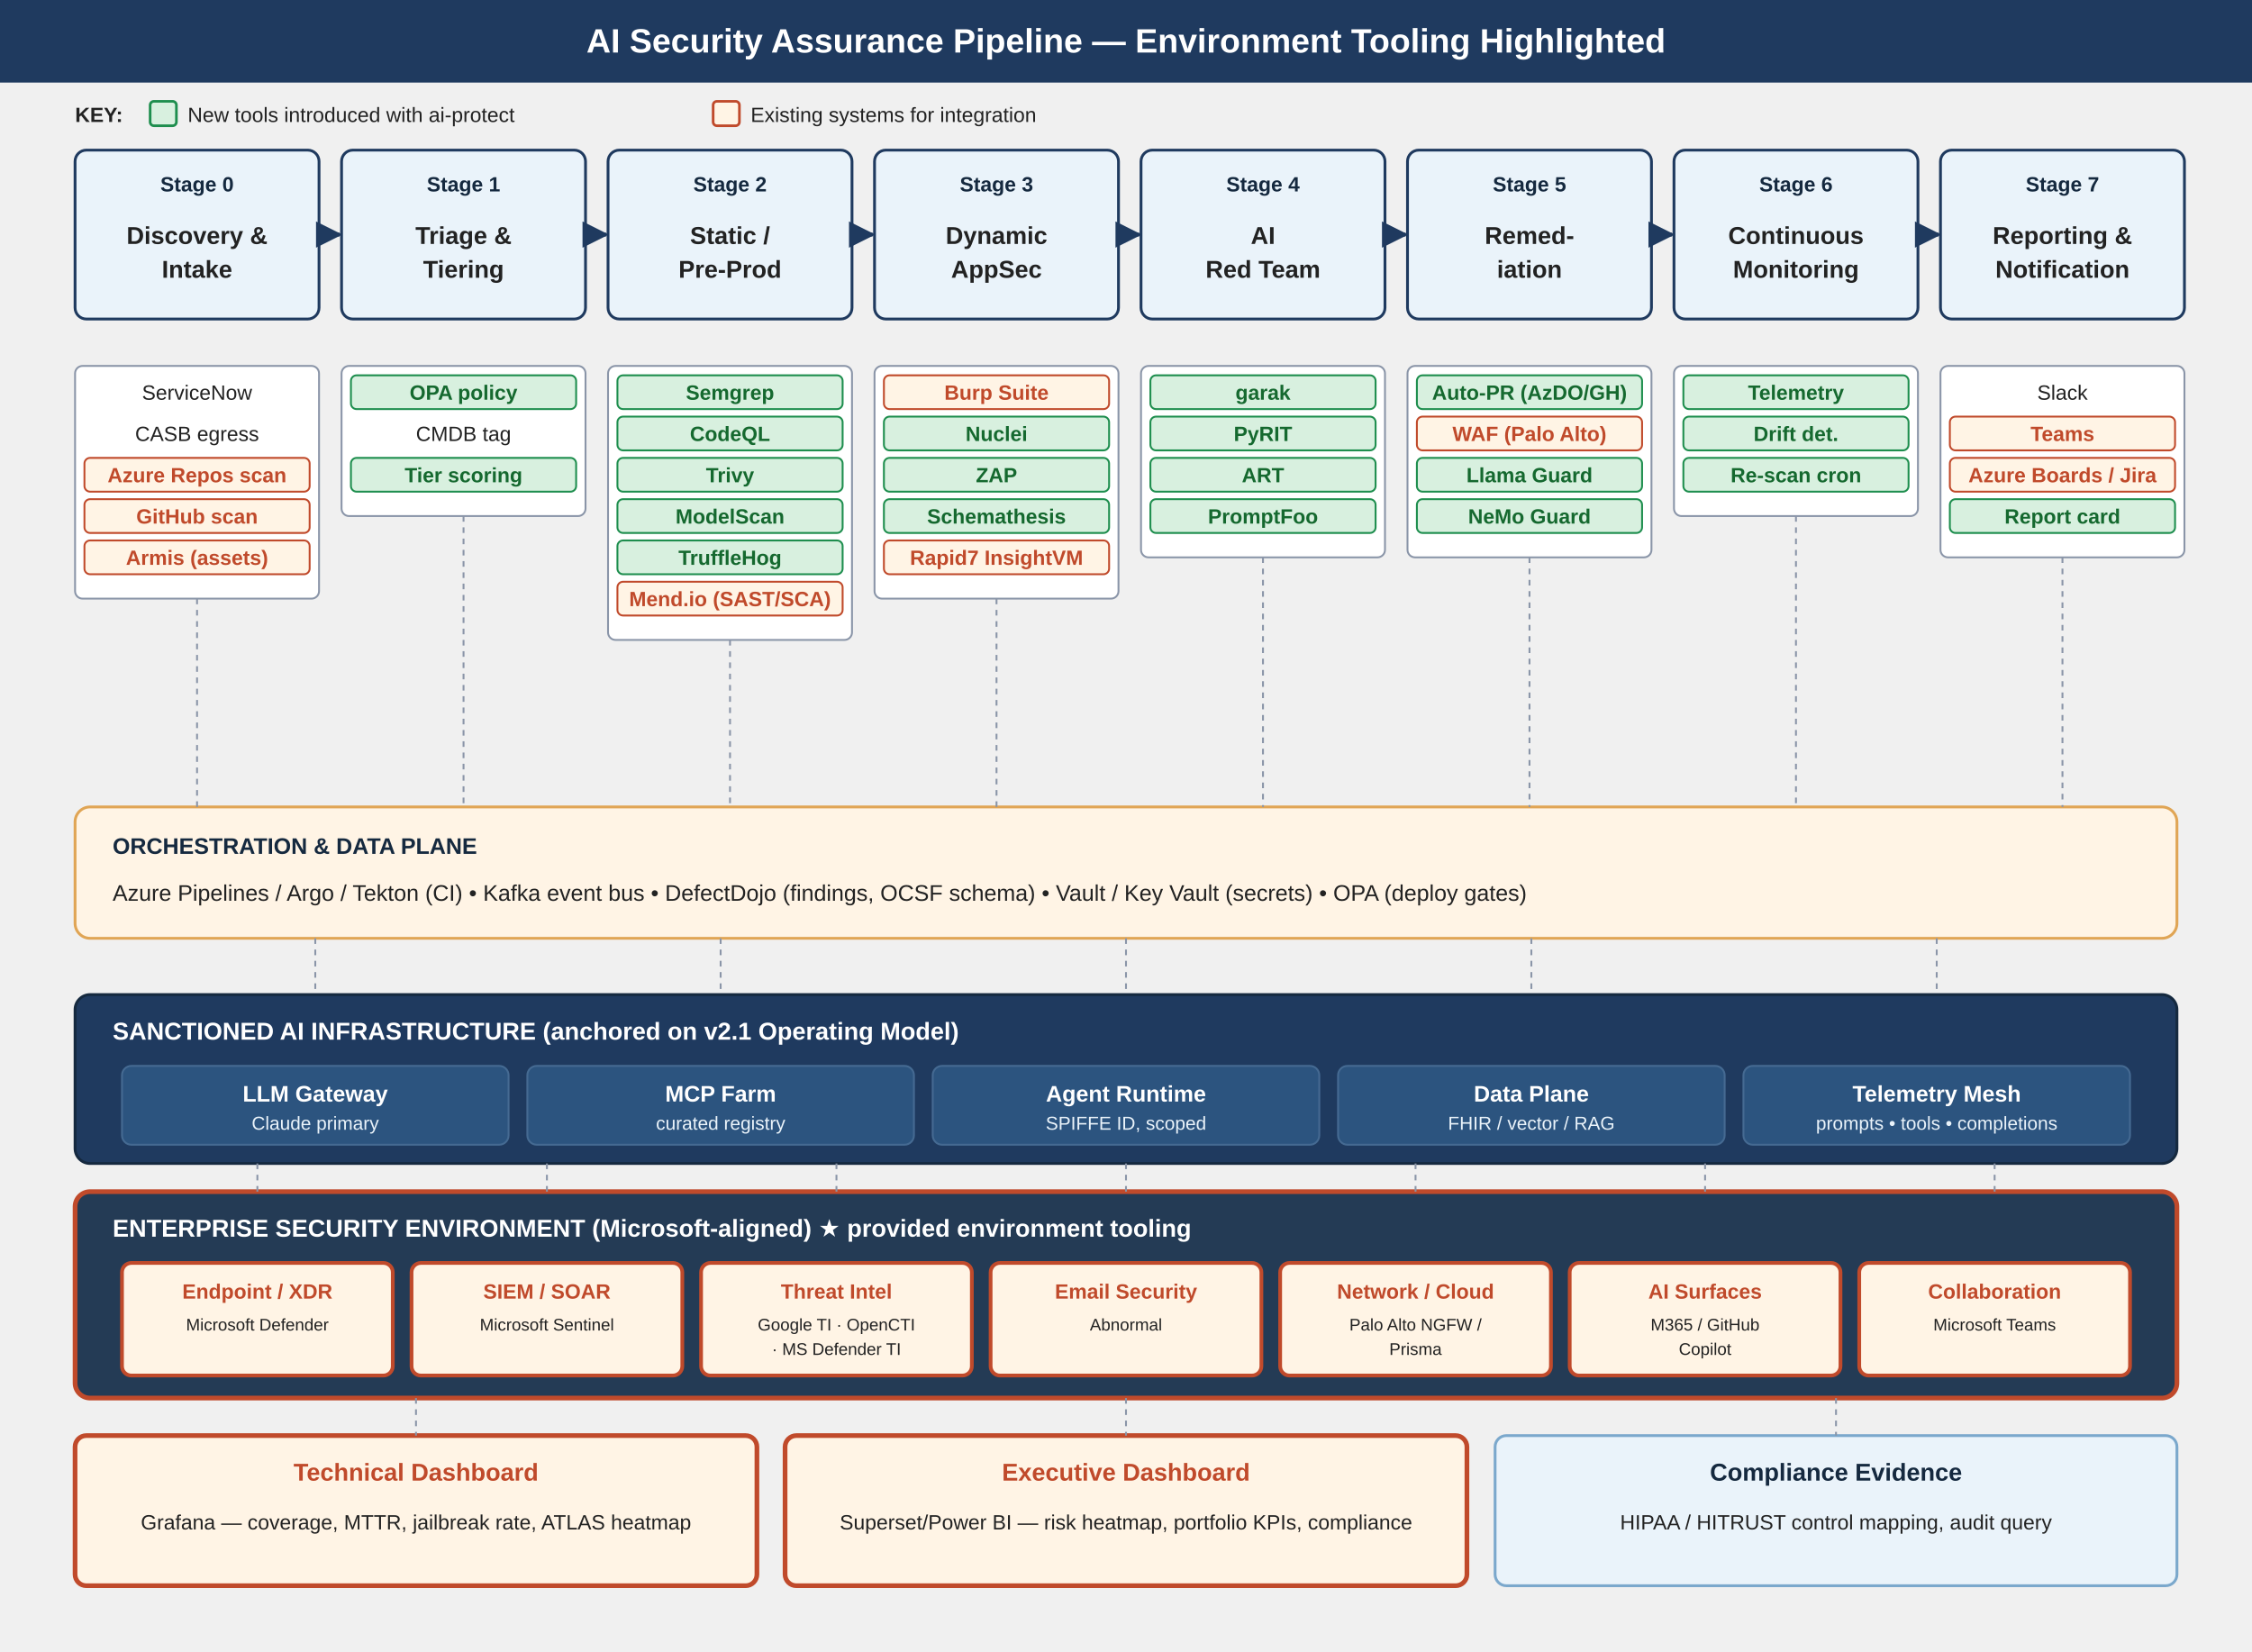
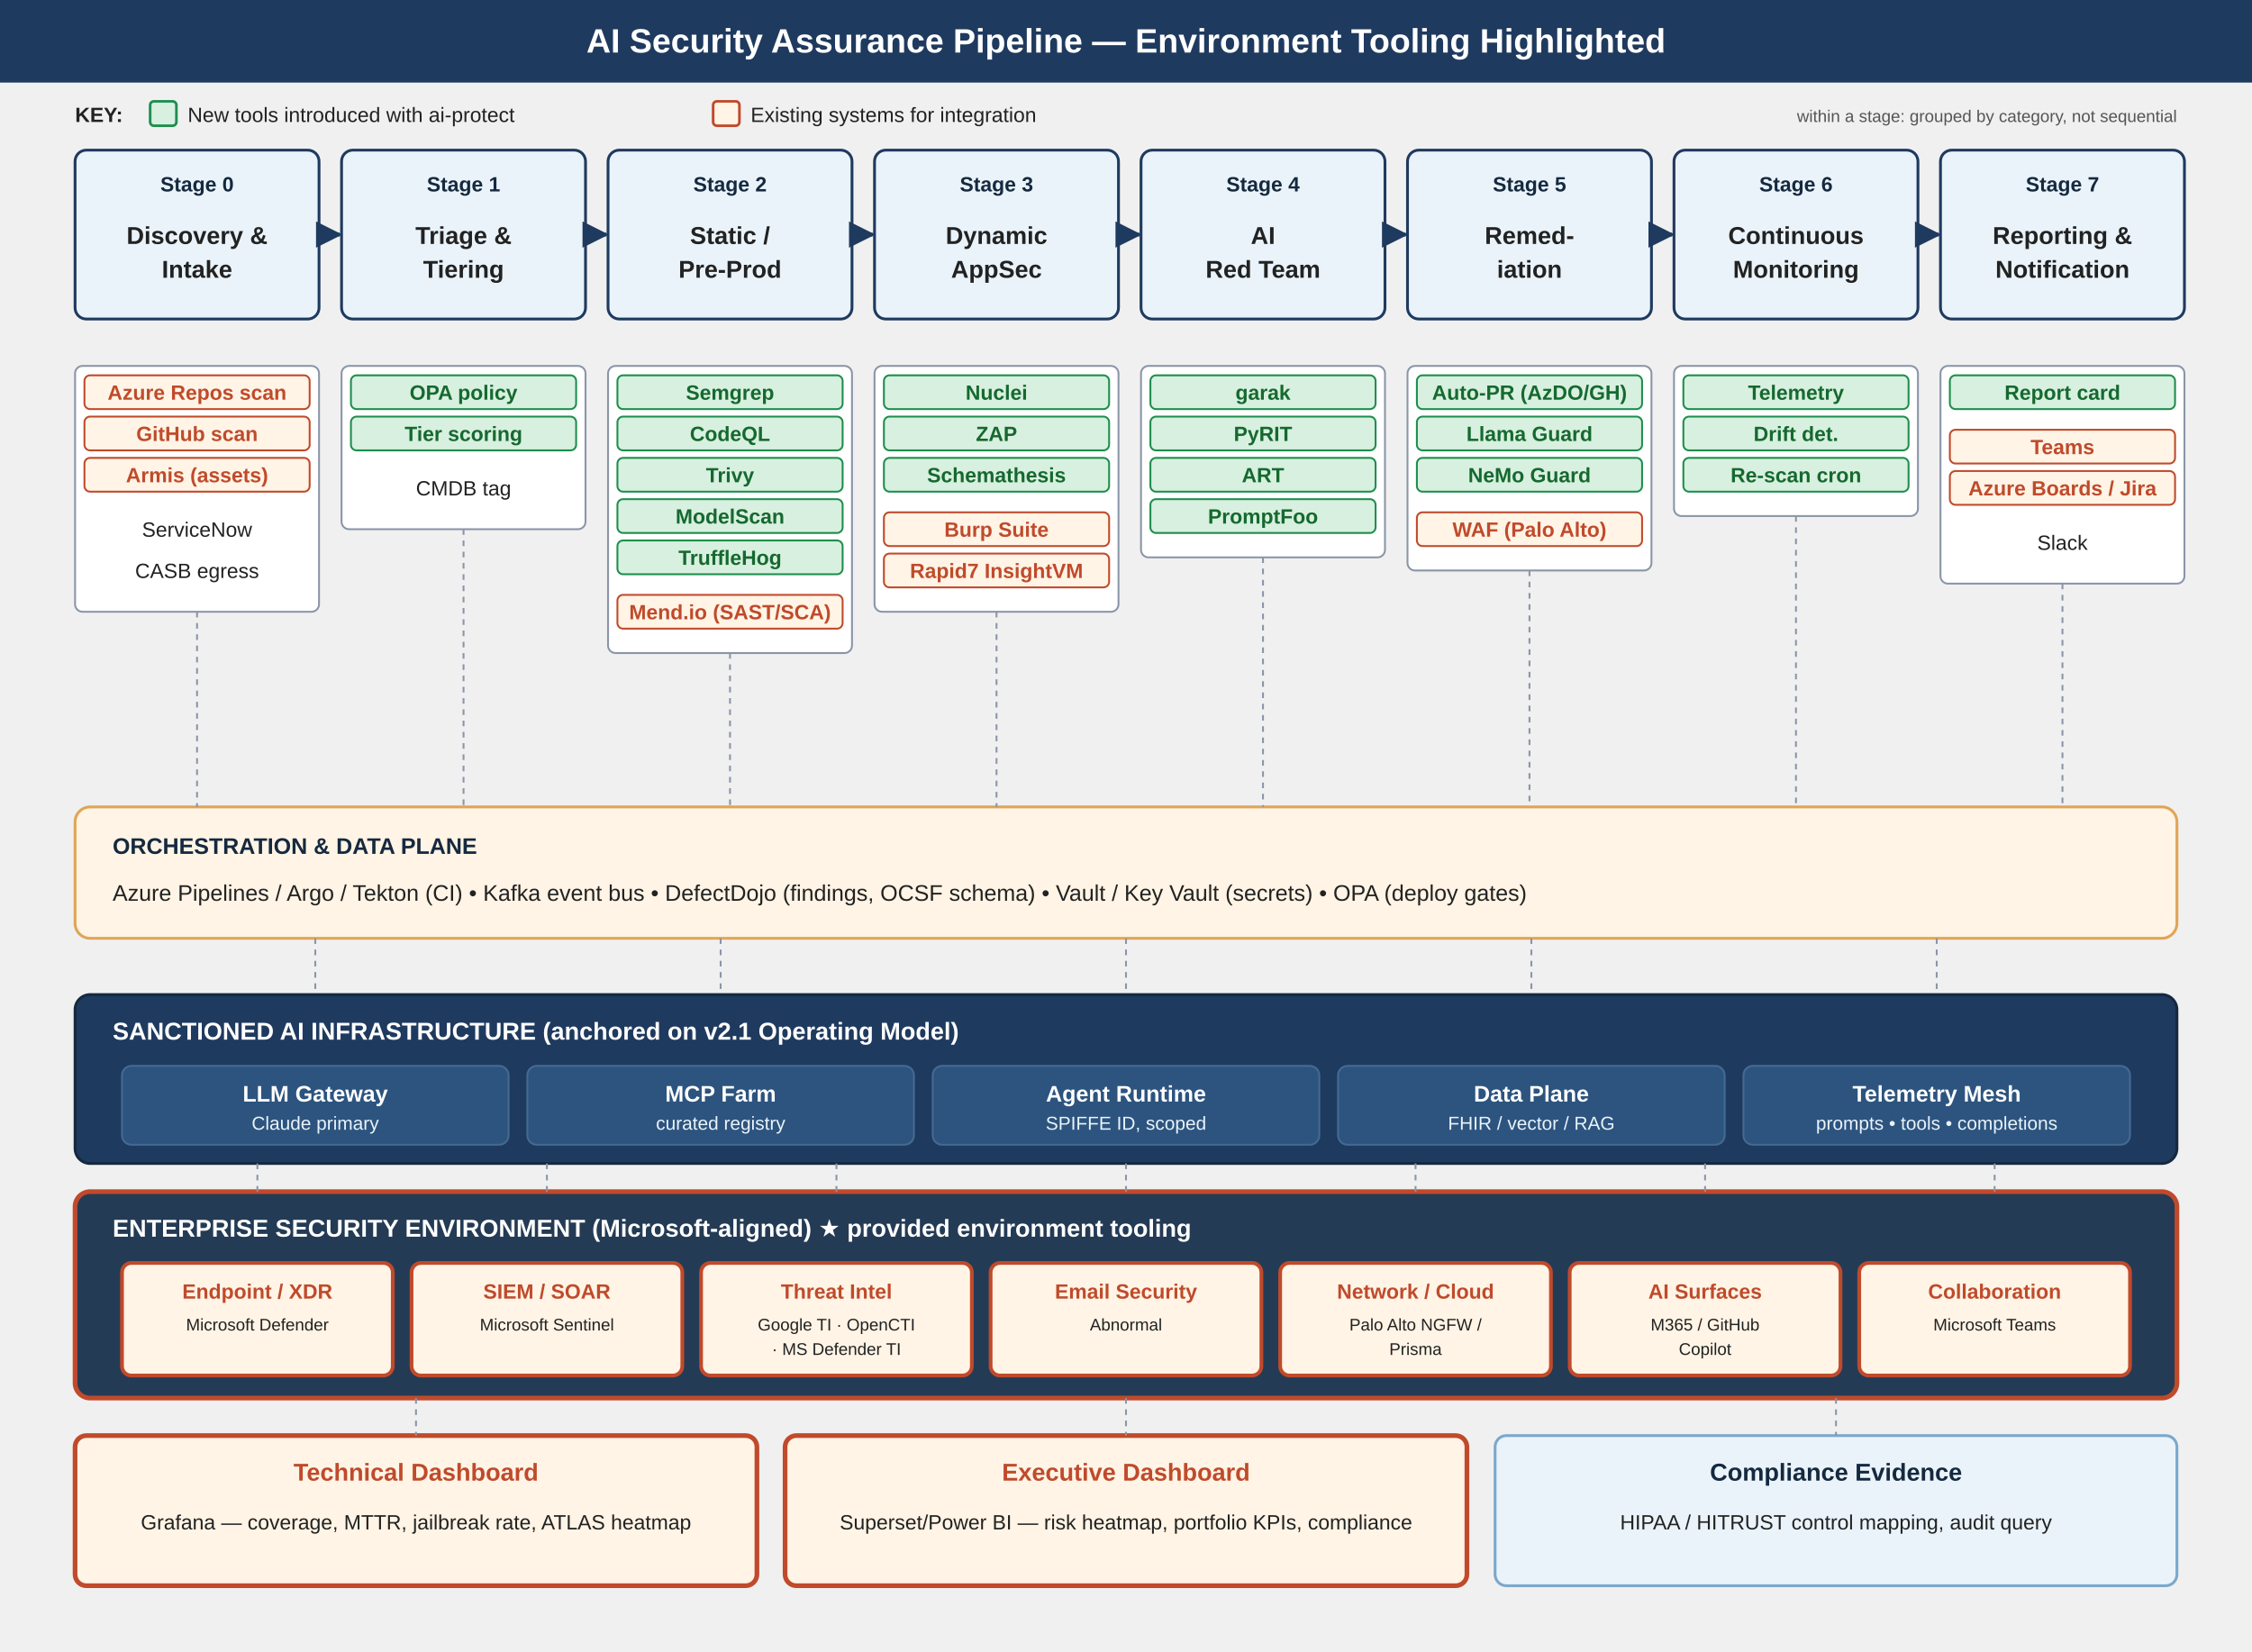
<svg xmlns="http://www.w3.org/2000/svg" width="1200" height="880" viewBox="0 0 1200 880" font-family="Arial, Helvetica, sans-serif">
  <defs>
    <marker id="arr" viewBox="0 0 10 10" refX="9" refY="5" markerWidth="7" markerHeight="7" orient="auto-start-reverse">
      <path d="M 0 0 L 10 5 L 0 10 z" fill="#1F3A5F" />
    </marker>
    <marker id="arrL" viewBox="0 0 10 10" refX="9" refY="5" markerWidth="7" markerHeight="7" orient="auto-start-reverse">
      <path d="M 0 0 L 10 5 L 0 10 z" fill="#8A95A8" />
    </marker>
    <marker id="arrA" viewBox="0 0 10 10" refX="9" refY="5" markerWidth="7" markerHeight="7" orient="auto-start-reverse">
      <path d="M 0 0 L 10 5 L 0 10 z" fill="#C04A2B" />
    </marker>
  </defs>
  <rect x="0" y="0" width="1200" height="44" fill="#1F3A5F" stroke="#1F3A5F" stroke-width="0" rx="0" ry="0" />
  <text x="600.0" y="28" font-size="18" fill="#FFFFFF" text-anchor="middle" font-weight="bold">AI Security Assurance Pipeline — Environment Tooling Highlighted</text>
  <text x="40" y="65" font-size="11" fill="#222222" text-anchor="start" font-weight="bold">KEY:</text>
  <rect x="80" y="54" width="14" height="13" fill="#D8F0DF" stroke="#1E8E4E" stroke-width="1.4" rx="2" ry="2" />
  <text x="100" y="65" font-size="11" fill="#222222" text-anchor="start" font-weight="normal">New tools introduced with ai-protect</text>
  <rect x="380" y="54" width="14" height="13" fill="#FFF4E5" stroke="#C04A2B" stroke-width="1.4" rx="2" ry="2" />
  <text x="400" y="65" font-size="11" fill="#222222" text-anchor="start" font-weight="normal">Existing systems for integration</text>
+   <text x="1160" y="65" font-size="9" fill="#555555" text-anchor="end" font-weight="normal">within a stage: grouped by category, not sequential</text>
  <rect x="40" y="80" width="130" height="90" fill="#EAF3FA" stroke="#1F3A5F" stroke-width="1.5" rx="6" ry="6" />
  <text x="105.0" y="102" font-size="11" fill="#15293F" text-anchor="middle" font-weight="bold">Stage 0</text>
  <text x="105.0" y="130" font-size="13" fill="#222222" text-anchor="middle" font-weight="bold">Discovery &amp;</text>
  <text x="105.0" y="148" font-size="13" fill="#222222" text-anchor="middle" font-weight="bold">Intake</text>
  <line x1="171" y1="125.0" x2="181" y2="125.0" stroke="#1F3A5F" stroke-width="2" marker-end="url(#arr)" />
  <rect x="182" y="80" width="130" height="90" fill="#EAF3FA" stroke="#1F3A5F" stroke-width="1.5" rx="6" ry="6" />
  <text x="247.0" y="102" font-size="11" fill="#15293F" text-anchor="middle" font-weight="bold">Stage 1</text>
  <text x="247.0" y="130" font-size="13" fill="#222222" text-anchor="middle" font-weight="bold">Triage &amp;</text>
  <text x="247.0" y="148" font-size="13" fill="#222222" text-anchor="middle" font-weight="bold">Tiering</text>
  <line x1="313" y1="125.0" x2="323" y2="125.0" stroke="#1F3A5F" stroke-width="2" marker-end="url(#arr)" />
  <rect x="324" y="80" width="130" height="90" fill="#EAF3FA" stroke="#1F3A5F" stroke-width="1.5" rx="6" ry="6" />
  <text x="389.0" y="102" font-size="11" fill="#15293F" text-anchor="middle" font-weight="bold">Stage 2</text>
  <text x="389.0" y="130" font-size="13" fill="#222222" text-anchor="middle" font-weight="bold">Static /</text>
  <text x="389.0" y="148" font-size="13" fill="#222222" text-anchor="middle" font-weight="bold">Pre-Prod</text>
  <line x1="455" y1="125.0" x2="465" y2="125.0" stroke="#1F3A5F" stroke-width="2" marker-end="url(#arr)" />
  <rect x="466" y="80" width="130" height="90" fill="#EAF3FA" stroke="#1F3A5F" stroke-width="1.5" rx="6" ry="6" />
  <text x="531.0" y="102" font-size="11" fill="#15293F" text-anchor="middle" font-weight="bold">Stage 3</text>
  <text x="531.0" y="130" font-size="13" fill="#222222" text-anchor="middle" font-weight="bold">Dynamic</text>
  <text x="531.0" y="148" font-size="13" fill="#222222" text-anchor="middle" font-weight="bold">AppSec</text>
  <line x1="597" y1="125.0" x2="607" y2="125.0" stroke="#1F3A5F" stroke-width="2" marker-end="url(#arr)" />
  <rect x="608" y="80" width="130" height="90" fill="#EAF3FA" stroke="#1F3A5F" stroke-width="1.5" rx="6" ry="6" />
  <text x="673.0" y="102" font-size="11" fill="#15293F" text-anchor="middle" font-weight="bold">Stage 4</text>
  <text x="673.0" y="130" font-size="13" fill="#222222" text-anchor="middle" font-weight="bold">AI</text>
  <text x="673.0" y="148" font-size="13" fill="#222222" text-anchor="middle" font-weight="bold">Red Team</text>
  <line x1="739" y1="125.0" x2="749" y2="125.0" stroke="#1F3A5F" stroke-width="2" marker-end="url(#arr)" />
  <rect x="750" y="80" width="130" height="90" fill="#EAF3FA" stroke="#1F3A5F" stroke-width="1.5" rx="6" ry="6" />
  <text x="815.0" y="102" font-size="11" fill="#15293F" text-anchor="middle" font-weight="bold">Stage 5</text>
  <text x="815.0" y="130" font-size="13" fill="#222222" text-anchor="middle" font-weight="bold">Remed-</text>
  <text x="815.0" y="148" font-size="13" fill="#222222" text-anchor="middle" font-weight="bold">iation</text>
  <line x1="881" y1="125.0" x2="891" y2="125.0" stroke="#1F3A5F" stroke-width="2" marker-end="url(#arr)" />
  <rect x="892" y="80" width="130" height="90" fill="#EAF3FA" stroke="#1F3A5F" stroke-width="1.5" rx="6" ry="6" />
  <text x="957.0" y="102" font-size="11" fill="#15293F" text-anchor="middle" font-weight="bold">Stage 6</text>
  <text x="957.0" y="130" font-size="13" fill="#222222" text-anchor="middle" font-weight="bold">Continuous</text>
  <text x="957.0" y="148" font-size="13" fill="#222222" text-anchor="middle" font-weight="bold">Monitoring</text>
  <line x1="1023" y1="125.0" x2="1033" y2="125.0" stroke="#1F3A5F" stroke-width="2" marker-end="url(#arr)" />
  <rect x="1034" y="80" width="130" height="90" fill="#EAF3FA" stroke="#1F3A5F" stroke-width="1.5" rx="6" ry="6" />
  <text x="1099.0" y="102" font-size="11" fill="#15293F" text-anchor="middle" font-weight="bold">Stage 7</text>
  <text x="1099.0" y="130" font-size="13" fill="#222222" text-anchor="middle" font-weight="bold">Reporting &amp;</text>
  <text x="1099.0" y="148" font-size="13" fill="#222222" text-anchor="middle" font-weight="bold">Notification</text>
-   <rect x="40" y="195" width="130" height="124" fill="#FFFFFF" stroke="#8A95A8" stroke-width="1" rx="4" ry="4" />
-   <text x="105.0" y="213" font-size="11" fill="#222222" text-anchor="middle" font-weight="normal">ServiceNow</text>
-   <text x="105.0" y="235" font-size="11" fill="#222222" text-anchor="middle" font-weight="normal">CASB egress</text>
+   <rect x="40" y="195" width="130" height="131" fill="#FFFFFF" stroke="#8A95A8" stroke-width="1" rx="4" ry="4" />
+   <rect x="45" y="200" width="120" height="18" fill="#FFF4E5" stroke="#C04A2B" stroke-width="1" rx="3" ry="3" />
+   <text x="105.0" y="213" font-size="11" fill="#C04A2B" text-anchor="middle" font-weight="bold">Azure Repos scan</text>
+   <rect x="45" y="222" width="120" height="18" fill="#FFF4E5" stroke="#C04A2B" stroke-width="1" rx="3" ry="3" />
+   <text x="105.0" y="235" font-size="11" fill="#C04A2B" text-anchor="middle" font-weight="bold">GitHub scan</text>
  <rect x="45" y="244" width="120" height="18" fill="#FFF4E5" stroke="#C04A2B" stroke-width="1" rx="3" ry="3" />
-   <text x="105.0" y="257" font-size="11" fill="#C04A2B" text-anchor="middle" font-weight="bold">Azure Repos scan</text>
-   <rect x="45" y="266" width="120" height="18" fill="#FFF4E5" stroke="#C04A2B" stroke-width="1" rx="3" ry="3" />
-   <text x="105.0" y="279" font-size="11" fill="#C04A2B" text-anchor="middle" font-weight="bold">GitHub scan</text>
-   <rect x="45" y="288" width="120" height="18" fill="#FFF4E5" stroke="#C04A2B" stroke-width="1" rx="3" ry="3" />
-   <text x="105.0" y="301" font-size="11" fill="#C04A2B" text-anchor="middle" font-weight="bold">Armis (assets)</text>
-   <rect x="182" y="195" width="130" height="80" fill="#FFFFFF" stroke="#8A95A8" stroke-width="1" rx="4" ry="4" />
+   <text x="105.0" y="257" font-size="11" fill="#C04A2B" text-anchor="middle" font-weight="bold">Armis (assets)</text>
+   <text x="105.0" y="286" font-size="11" fill="#222222" text-anchor="middle" font-weight="normal">ServiceNow</text>
+   <text x="105.0" y="308" font-size="11" fill="#222222" text-anchor="middle" font-weight="normal">CASB egress</text>
+   <rect x="182" y="195" width="130" height="87" fill="#FFFFFF" stroke="#8A95A8" stroke-width="1" rx="4" ry="4" />
  <rect x="187" y="200" width="120" height="18" fill="#D8F0DF" stroke="#1E8E4E" stroke-width="1" rx="3" ry="3" />
  <text x="247.0" y="213" font-size="11" fill="#15692F" text-anchor="middle" font-weight="bold">OPA policy</text>
-   <text x="247.0" y="235" font-size="11" fill="#222222" text-anchor="middle" font-weight="normal">CMDB tag</text>
-   <rect x="187" y="244" width="120" height="18" fill="#D8F0DF" stroke="#1E8E4E" stroke-width="1" rx="3" ry="3" />
-   <text x="247.0" y="257" font-size="11" fill="#15692F" text-anchor="middle" font-weight="bold">Tier scoring</text>
-   <rect x="324" y="195" width="130" height="146" fill="#FFFFFF" stroke="#8A95A8" stroke-width="1" rx="4" ry="4" />
+   <rect x="187" y="222" width="120" height="18" fill="#D8F0DF" stroke="#1E8E4E" stroke-width="1" rx="3" ry="3" />
+   <text x="247.0" y="235" font-size="11" fill="#15692F" text-anchor="middle" font-weight="bold">Tier scoring</text>
+   <text x="247.0" y="264" font-size="11" fill="#222222" text-anchor="middle" font-weight="normal">CMDB tag</text>
+   <rect x="324" y="195" width="130" height="153" fill="#FFFFFF" stroke="#8A95A8" stroke-width="1" rx="4" ry="4" />
  <rect x="329" y="200" width="120" height="18" fill="#D8F0DF" stroke="#1E8E4E" stroke-width="1" rx="3" ry="3" />
  <text x="389.0" y="213" font-size="11" fill="#15692F" text-anchor="middle" font-weight="bold">Semgrep</text>
  <rect x="329" y="222" width="120" height="18" fill="#D8F0DF" stroke="#1E8E4E" stroke-width="1" rx="3" ry="3" />
  <text x="389.0" y="235" font-size="11" fill="#15692F" text-anchor="middle" font-weight="bold">CodeQL</text>
  <rect x="329" y="244" width="120" height="18" fill="#D8F0DF" stroke="#1E8E4E" stroke-width="1" rx="3" ry="3" />
  <text x="389.0" y="257" font-size="11" fill="#15692F" text-anchor="middle" font-weight="bold">Trivy</text>
  <rect x="329" y="266" width="120" height="18" fill="#D8F0DF" stroke="#1E8E4E" stroke-width="1" rx="3" ry="3" />
  <text x="389.0" y="279" font-size="11" fill="#15692F" text-anchor="middle" font-weight="bold">ModelScan</text>
  <rect x="329" y="288" width="120" height="18" fill="#D8F0DF" stroke="#1E8E4E" stroke-width="1" rx="3" ry="3" />
  <text x="389.0" y="301" font-size="11" fill="#15692F" text-anchor="middle" font-weight="bold">TruffleHog</text>
-   <rect x="329" y="310" width="120" height="18" fill="#FFF4E5" stroke="#C04A2B" stroke-width="1" rx="3" ry="3" />
-   <text x="389.0" y="323" font-size="11" fill="#C04A2B" text-anchor="middle" font-weight="bold">Mend.io (SAST/SCA)</text>
-   <rect x="466" y="195" width="130" height="124" fill="#FFFFFF" stroke="#8A95A8" stroke-width="1" rx="4" ry="4" />
-   <rect x="471" y="200" width="120" height="18" fill="#FFF4E5" stroke="#C04A2B" stroke-width="1" rx="3" ry="3" />
-   <text x="531.0" y="213" font-size="11" fill="#C04A2B" text-anchor="middle" font-weight="bold">Burp Suite</text>
+   <rect x="329" y="317" width="120" height="18" fill="#FFF4E5" stroke="#C04A2B" stroke-width="1" rx="3" ry="3" />
+   <text x="389.0" y="330" font-size="11" fill="#C04A2B" text-anchor="middle" font-weight="bold">Mend.io (SAST/SCA)</text>
+   <rect x="466" y="195" width="130" height="131" fill="#FFFFFF" stroke="#8A95A8" stroke-width="1" rx="4" ry="4" />
+   <rect x="471" y="200" width="120" height="18" fill="#D8F0DF" stroke="#1E8E4E" stroke-width="1" rx="3" ry="3" />
+   <text x="531.0" y="213" font-size="11" fill="#15692F" text-anchor="middle" font-weight="bold">Nuclei</text>
  <rect x="471" y="222" width="120" height="18" fill="#D8F0DF" stroke="#1E8E4E" stroke-width="1" rx="3" ry="3" />
-   <text x="531.0" y="235" font-size="11" fill="#15692F" text-anchor="middle" font-weight="bold">Nuclei</text>
+   <text x="531.0" y="235" font-size="11" fill="#15692F" text-anchor="middle" font-weight="bold">ZAP</text>
  <rect x="471" y="244" width="120" height="18" fill="#D8F0DF" stroke="#1E8E4E" stroke-width="1" rx="3" ry="3" />
-   <text x="531.0" y="257" font-size="11" fill="#15692F" text-anchor="middle" font-weight="bold">ZAP</text>
-   <rect x="471" y="266" width="120" height="18" fill="#D8F0DF" stroke="#1E8E4E" stroke-width="1" rx="3" ry="3" />
-   <text x="531.0" y="279" font-size="11" fill="#15692F" text-anchor="middle" font-weight="bold">Schemathesis</text>
-   <rect x="471" y="288" width="120" height="18" fill="#FFF4E5" stroke="#C04A2B" stroke-width="1" rx="3" ry="3" />
-   <text x="531.0" y="301" font-size="11" fill="#C04A2B" text-anchor="middle" font-weight="bold">Rapid7 InsightVM</text>
+   <text x="531.0" y="257" font-size="11" fill="#15692F" text-anchor="middle" font-weight="bold">Schemathesis</text>
+   <rect x="471" y="273" width="120" height="18" fill="#FFF4E5" stroke="#C04A2B" stroke-width="1" rx="3" ry="3" />
+   <text x="531.0" y="286" font-size="11" fill="#C04A2B" text-anchor="middle" font-weight="bold">Burp Suite</text>
+   <rect x="471" y="295" width="120" height="18" fill="#FFF4E5" stroke="#C04A2B" stroke-width="1" rx="3" ry="3" />
+   <text x="531.0" y="308" font-size="11" fill="#C04A2B" text-anchor="middle" font-weight="bold">Rapid7 InsightVM</text>
  <rect x="608" y="195" width="130" height="102" fill="#FFFFFF" stroke="#8A95A8" stroke-width="1" rx="4" ry="4" />
  <rect x="613" y="200" width="120" height="18" fill="#D8F0DF" stroke="#1E8E4E" stroke-width="1" rx="3" ry="3" />
  <text x="673.0" y="213" font-size="11" fill="#15692F" text-anchor="middle" font-weight="bold">garak</text>
  <rect x="613" y="222" width="120" height="18" fill="#D8F0DF" stroke="#1E8E4E" stroke-width="1" rx="3" ry="3" />
  <text x="673.0" y="235" font-size="11" fill="#15692F" text-anchor="middle" font-weight="bold">PyRIT</text>
  <rect x="613" y="244" width="120" height="18" fill="#D8F0DF" stroke="#1E8E4E" stroke-width="1" rx="3" ry="3" />
  <text x="673.0" y="257" font-size="11" fill="#15692F" text-anchor="middle" font-weight="bold">ART</text>
  <rect x="613" y="266" width="120" height="18" fill="#D8F0DF" stroke="#1E8E4E" stroke-width="1" rx="3" ry="3" />
  <text x="673.0" y="279" font-size="11" fill="#15692F" text-anchor="middle" font-weight="bold">PromptFoo</text>
-   <rect x="750" y="195" width="130" height="102" fill="#FFFFFF" stroke="#8A95A8" stroke-width="1" rx="4" ry="4" />
+   <rect x="750" y="195" width="130" height="109" fill="#FFFFFF" stroke="#8A95A8" stroke-width="1" rx="4" ry="4" />
  <rect x="755" y="200" width="120" height="18" fill="#D8F0DF" stroke="#1E8E4E" stroke-width="1" rx="3" ry="3" />
  <text x="815.0" y="213" font-size="11" fill="#15692F" text-anchor="middle" font-weight="bold">Auto-PR (AzDO/GH)</text>
-   <rect x="755" y="222" width="120" height="18" fill="#FFF4E5" stroke="#C04A2B" stroke-width="1" rx="3" ry="3" />
-   <text x="815.0" y="235" font-size="11" fill="#C04A2B" text-anchor="middle" font-weight="bold">WAF (Palo Alto)</text>
+   <rect x="755" y="222" width="120" height="18" fill="#D8F0DF" stroke="#1E8E4E" stroke-width="1" rx="3" ry="3" />
+   <text x="815.0" y="235" font-size="11" fill="#15692F" text-anchor="middle" font-weight="bold">Llama Guard</text>
  <rect x="755" y="244" width="120" height="18" fill="#D8F0DF" stroke="#1E8E4E" stroke-width="1" rx="3" ry="3" />
-   <text x="815.0" y="257" font-size="11" fill="#15692F" text-anchor="middle" font-weight="bold">Llama Guard</text>
-   <rect x="755" y="266" width="120" height="18" fill="#D8F0DF" stroke="#1E8E4E" stroke-width="1" rx="3" ry="3" />
-   <text x="815.0" y="279" font-size="11" fill="#15692F" text-anchor="middle" font-weight="bold">NeMo Guard</text>
+   <text x="815.0" y="257" font-size="11" fill="#15692F" text-anchor="middle" font-weight="bold">NeMo Guard</text>
+   <rect x="755" y="273" width="120" height="18" fill="#FFF4E5" stroke="#C04A2B" stroke-width="1" rx="3" ry="3" />
+   <text x="815.0" y="286" font-size="11" fill="#C04A2B" text-anchor="middle" font-weight="bold">WAF (Palo Alto)</text>
  <rect x="892" y="195" width="130" height="80" fill="#FFFFFF" stroke="#8A95A8" stroke-width="1" rx="4" ry="4" />
  <rect x="897" y="200" width="120" height="18" fill="#D8F0DF" stroke="#1E8E4E" stroke-width="1" rx="3" ry="3" />
  <text x="957.0" y="213" font-size="11" fill="#15692F" text-anchor="middle" font-weight="bold">Telemetry</text>
  <rect x="897" y="222" width="120" height="18" fill="#D8F0DF" stroke="#1E8E4E" stroke-width="1" rx="3" ry="3" />
  <text x="957.0" y="235" font-size="11" fill="#15692F" text-anchor="middle" font-weight="bold">Drift det.</text>
  <rect x="897" y="244" width="120" height="18" fill="#D8F0DF" stroke="#1E8E4E" stroke-width="1" rx="3" ry="3" />
  <text x="957.0" y="257" font-size="11" fill="#15692F" text-anchor="middle" font-weight="bold">Re-scan cron</text>
-   <rect x="1034" y="195" width="130" height="102" fill="#FFFFFF" stroke="#8A95A8" stroke-width="1" rx="4" ry="4" />
-   <text x="1099.0" y="213" font-size="11" fill="#222222" text-anchor="middle" font-weight="normal">Slack</text>
-   <rect x="1039" y="222" width="120" height="18" fill="#FFF4E5" stroke="#C04A2B" stroke-width="1" rx="3" ry="3" />
-   <text x="1099.0" y="235" font-size="11" fill="#C04A2B" text-anchor="middle" font-weight="bold">Teams</text>
-   <rect x="1039" y="244" width="120" height="18" fill="#FFF4E5" stroke="#C04A2B" stroke-width="1" rx="3" ry="3" />
-   <text x="1099.0" y="257" font-size="11" fill="#C04A2B" text-anchor="middle" font-weight="bold">Azure Boards / Jira</text>
-   <rect x="1039" y="266" width="120" height="18" fill="#D8F0DF" stroke="#1E8E4E" stroke-width="1" rx="3" ry="3" />
-   <text x="1099.0" y="279" font-size="11" fill="#15692F" text-anchor="middle" font-weight="bold">Report card</text>
+   <rect x="1034" y="195" width="130" height="116" fill="#FFFFFF" stroke="#8A95A8" stroke-width="1" rx="4" ry="4" />
+   <rect x="1039" y="200" width="120" height="18" fill="#D8F0DF" stroke="#1E8E4E" stroke-width="1" rx="3" ry="3" />
+   <text x="1099.0" y="213" font-size="11" fill="#15692F" text-anchor="middle" font-weight="bold">Report card</text>
+   <rect x="1039" y="229" width="120" height="18" fill="#FFF4E5" stroke="#C04A2B" stroke-width="1" rx="3" ry="3" />
+   <text x="1099.0" y="242" font-size="11" fill="#C04A2B" text-anchor="middle" font-weight="bold">Teams</text>
+   <rect x="1039" y="251" width="120" height="18" fill="#FFF4E5" stroke="#C04A2B" stroke-width="1" rx="3" ry="3" />
+   <text x="1099.0" y="264" font-size="11" fill="#C04A2B" text-anchor="middle" font-weight="bold">Azure Boards / Jira</text>
+   <text x="1099.0" y="293" font-size="11" fill="#222222" text-anchor="middle" font-weight="normal">Slack</text>
  <rect x="40" y="430" width="1120" height="70" fill="#FFF4E5" stroke="#E0A555" stroke-width="1.5" rx="8" ry="8" />
  <text x="60" y="455" font-size="12" fill="#15293F" text-anchor="start" font-weight="bold">ORCHESTRATION &amp; DATA PLANE</text>
  <text x="60" y="480" font-size="12" fill="#222222" text-anchor="start" font-weight="normal">Azure Pipelines / Argo / Tekton (CI)  •  Kafka event bus  •  DefectDojo (findings, OCSF schema)  •  Vault / Key Vault (secrets)  •  OPA (deploy gates)</text>
  <rect x="40" y="530" width="1120" height="90" fill="#1F3A5F" stroke="#15293F" stroke-width="1.5" rx="8" ry="8" />
  <text x="60" y="554" font-size="13" fill="#FFFFFF" text-anchor="start" font-weight="bold">SANCTIONED AI INFRASTRUCTURE  (anchored on v2.1 Operating Model)</text>
  <rect x="65.0" y="568" width="206.0" height="42" fill="#2C547F" stroke="#456A92" stroke-width="1" rx="5" ry="5" />
  <text x="168.0" y="587" font-size="12" fill="#FFFFFF" text-anchor="middle" font-weight="bold">LLM Gateway</text>
  <text x="168.0" y="602" font-size="10" fill="#EAF3FA" text-anchor="middle" font-weight="normal">Claude primary</text>
  <rect x="281.0" y="568" width="206.0" height="42" fill="#2C547F" stroke="#456A92" stroke-width="1" rx="5" ry="5" />
  <text x="384.0" y="587" font-size="12" fill="#FFFFFF" text-anchor="middle" font-weight="bold">MCP Farm</text>
  <text x="384.0" y="602" font-size="10" fill="#EAF3FA" text-anchor="middle" font-weight="normal">curated registry</text>
  <rect x="497.0" y="568" width="206.0" height="42" fill="#2C547F" stroke="#456A92" stroke-width="1" rx="5" ry="5" />
  <text x="600.0" y="587" font-size="12" fill="#FFFFFF" text-anchor="middle" font-weight="bold">Agent Runtime</text>
  <text x="600.0" y="602" font-size="10" fill="#EAF3FA" text-anchor="middle" font-weight="normal">SPIFFE ID, scoped</text>
  <rect x="713.0" y="568" width="206.0" height="42" fill="#2C547F" stroke="#456A92" stroke-width="1" rx="5" ry="5" />
  <text x="816.0" y="587" font-size="12" fill="#FFFFFF" text-anchor="middle" font-weight="bold">Data Plane</text>
  <text x="816.0" y="602" font-size="10" fill="#EAF3FA" text-anchor="middle" font-weight="normal">FHIR / vector / RAG</text>
  <rect x="929.0" y="568" width="206.0" height="42" fill="#2C547F" stroke="#456A92" stroke-width="1" rx="5" ry="5" />
  <text x="1032.0" y="587" font-size="12" fill="#FFFFFF" text-anchor="middle" font-weight="bold">Telemetry Mesh</text>
  <text x="1032.0" y="602" font-size="10" fill="#EAF3FA" text-anchor="middle" font-weight="normal">prompts • tools • completions</text>
  <rect x="40" y="635" width="1120" height="110" fill="#243B55" stroke="#C04A2B" stroke-width="2.5" rx="8" ry="8" />
  <text x="60" y="659" font-size="13" fill="#FFFFFF" text-anchor="start" font-weight="bold">ENTERPRISE SECURITY ENVIRONMENT  (Microsoft-aligned)   ★ provided environment tooling</text>
  <rect x="65.0" y="673" width="144.286" height="60" fill="#FFF4E5" stroke="#C04A2B" stroke-width="2" rx="5" ry="5" />
  <text x="137.143" y="692" font-size="11" fill="#C04A2B" text-anchor="middle" font-weight="bold">Endpoint / XDR</text>
  <text x="137.143" y="709" font-size="9" fill="#222222" text-anchor="middle" font-weight="normal">Microsoft Defender</text>
  <rect x="219.286" y="673" width="144.286" height="60" fill="#FFF4E5" stroke="#C04A2B" stroke-width="2" rx="5" ry="5" />
  <text x="291.429" y="692" font-size="11" fill="#C04A2B" text-anchor="middle" font-weight="bold">SIEM / SOAR</text>
  <text x="291.429" y="709" font-size="9" fill="#222222" text-anchor="middle" font-weight="normal">Microsoft Sentinel</text>
  <rect x="373.571" y="673" width="144.286" height="60" fill="#FFF4E5" stroke="#C04A2B" stroke-width="2" rx="5" ry="5" />
  <text x="445.714" y="692" font-size="11" fill="#C04A2B" text-anchor="middle" font-weight="bold">Threat Intel</text>
  <text x="445.714" y="709" font-size="9" fill="#222222" text-anchor="middle" font-weight="normal">Google TI · OpenCTI</text>
  <text x="445.714" y="722" font-size="9" fill="#222222" text-anchor="middle" font-weight="normal">· MS Defender TI</text>
  <rect x="527.857" y="673" width="144.286" height="60" fill="#FFF4E5" stroke="#C04A2B" stroke-width="2" rx="5" ry="5" />
  <text x="600.0" y="692" font-size="11" fill="#C04A2B" text-anchor="middle" font-weight="bold">Email Security</text>
  <text x="600.0" y="709" font-size="9" fill="#222222" text-anchor="middle" font-weight="normal">Abnormal</text>
  <rect x="682.143" y="673" width="144.286" height="60" fill="#FFF4E5" stroke="#C04A2B" stroke-width="2" rx="5" ry="5" />
  <text x="754.286" y="692" font-size="11" fill="#C04A2B" text-anchor="middle" font-weight="bold">Network / Cloud</text>
  <text x="754.286" y="709" font-size="9" fill="#222222" text-anchor="middle" font-weight="normal">Palo Alto NGFW /</text>
  <text x="754.286" y="722" font-size="9" fill="#222222" text-anchor="middle" font-weight="normal">Prisma</text>
  <rect x="836.429" y="673" width="144.286" height="60" fill="#FFF4E5" stroke="#C04A2B" stroke-width="2" rx="5" ry="5" />
  <text x="908.571" y="692" font-size="11" fill="#C04A2B" text-anchor="middle" font-weight="bold">AI Surfaces</text>
  <text x="908.571" y="709" font-size="9" fill="#222222" text-anchor="middle" font-weight="normal">M365 / GitHub</text>
  <text x="908.571" y="722" font-size="9" fill="#222222" text-anchor="middle" font-weight="normal">Copilot</text>
  <rect x="990.714" y="673" width="144.286" height="60" fill="#FFF4E5" stroke="#C04A2B" stroke-width="2" rx="5" ry="5" />
  <text x="1062.857" y="692" font-size="11" fill="#C04A2B" text-anchor="middle" font-weight="bold">Collaboration</text>
  <text x="1062.857" y="709" font-size="9" fill="#222222" text-anchor="middle" font-weight="normal">Microsoft Teams</text>
  <rect x="40.0" y="765" width="363.333" height="80" fill="#FFF4E5" stroke="#C04A2B" stroke-width="2.5" rx="6" ry="6" />
  <text x="221.667" y="789" font-size="13" fill="#C04A2B" text-anchor="middle" font-weight="bold">Technical Dashboard</text>
  <text x="221.667" y="815" font-size="11" fill="#222222" text-anchor="middle" font-weight="normal">Grafana — coverage, MTTR, jailbreak rate, ATLAS heatmap</text>
  <rect x="418.333" y="765" width="363.333" height="80" fill="#FFF4E5" stroke="#C04A2B" stroke-width="2.5" rx="6" ry="6" />
  <text x="600.0" y="789" font-size="13" fill="#C04A2B" text-anchor="middle" font-weight="bold">Executive Dashboard</text>
  <text x="600.0" y="815" font-size="11" fill="#222222" text-anchor="middle" font-weight="normal">Superset/Power BI — risk heatmap, portfolio KPIs, compliance</text>
  <rect x="796.667" y="765" width="363.333" height="80" fill="#EAF3FA" stroke="#7BA8CC" stroke-width="1.5" rx="6" ry="6" />
  <text x="978.333" y="789" font-size="13" fill="#15293F" text-anchor="middle" font-weight="bold">Compliance Evidence</text>
  <text x="978.333" y="815" font-size="11" fill="#222222" text-anchor="middle" font-weight="normal">HIPAA / HITRUST control mapping, audit query</text>
-   <line x1="105.0" y1="319" x2="105.0" y2="430" stroke="#8A95A8" stroke-width="1" stroke-dasharray="3 3" />
-   <line x1="247.0" y1="275" x2="247.0" y2="430" stroke="#8A95A8" stroke-width="1" stroke-dasharray="3 3" />
-   <line x1="389.0" y1="341" x2="389.0" y2="430" stroke="#8A95A8" stroke-width="1" stroke-dasharray="3 3" />
-   <line x1="531.0" y1="319" x2="531.0" y2="430" stroke="#8A95A8" stroke-width="1" stroke-dasharray="3 3" />
+   <line x1="105.0" y1="326" x2="105.0" y2="430" stroke="#8A95A8" stroke-width="1" stroke-dasharray="3 3" />
+   <line x1="247.0" y1="282" x2="247.0" y2="430" stroke="#8A95A8" stroke-width="1" stroke-dasharray="3 3" />
+   <line x1="389.0" y1="348" x2="389.0" y2="430" stroke="#8A95A8" stroke-width="1" stroke-dasharray="3 3" />
+   <line x1="531.0" y1="326" x2="531.0" y2="430" stroke="#8A95A8" stroke-width="1" stroke-dasharray="3 3" />
  <line x1="673.0" y1="297" x2="673.0" y2="430" stroke="#8A95A8" stroke-width="1" stroke-dasharray="3 3" />
-   <line x1="815.0" y1="297" x2="815.0" y2="430" stroke="#8A95A8" stroke-width="1" stroke-dasharray="3 3" />
+   <line x1="815.0" y1="304" x2="815.0" y2="430" stroke="#8A95A8" stroke-width="1" stroke-dasharray="3 3" />
  <line x1="957.0" y1="275" x2="957.0" y2="430" stroke="#8A95A8" stroke-width="1" stroke-dasharray="3 3" />
-   <line x1="1099.0" y1="297" x2="1099.0" y2="430" stroke="#8A95A8" stroke-width="1" stroke-dasharray="3 3" />
+   <line x1="1099.0" y1="311" x2="1099.0" y2="430" stroke="#8A95A8" stroke-width="1" stroke-dasharray="3 3" />
  <line x1="168.0" y1="500" x2="168.0" y2="530" stroke="#8A95A8" stroke-width="1" stroke-dasharray="3 3" />
  <line x1="384.0" y1="500" x2="384.0" y2="530" stroke="#8A95A8" stroke-width="1" stroke-dasharray="3 3" />
  <line x1="600.0" y1="500" x2="600.0" y2="530" stroke="#8A95A8" stroke-width="1" stroke-dasharray="3 3" />
  <line x1="816.0" y1="500" x2="816.0" y2="530" stroke="#8A95A8" stroke-width="1" stroke-dasharray="3 3" />
  <line x1="1032.0" y1="500" x2="1032.0" y2="530" stroke="#8A95A8" stroke-width="1" stroke-dasharray="3 3" />
  <line x1="137.143" y1="620" x2="137.143" y2="635" stroke="#8A95A8" stroke-width="1" stroke-dasharray="3 3" />
  <line x1="291.429" y1="620" x2="291.429" y2="635" stroke="#8A95A8" stroke-width="1" stroke-dasharray="3 3" />
  <line x1="445.714" y1="620" x2="445.714" y2="635" stroke="#8A95A8" stroke-width="1" stroke-dasharray="3 3" />
  <line x1="600.0" y1="620" x2="600.0" y2="635" stroke="#8A95A8" stroke-width="1" stroke-dasharray="3 3" />
  <line x1="754.286" y1="620" x2="754.286" y2="635" stroke="#8A95A8" stroke-width="1" stroke-dasharray="3 3" />
  <line x1="908.571" y1="620" x2="908.571" y2="635" stroke="#8A95A8" stroke-width="1" stroke-dasharray="3 3" />
  <line x1="1062.857" y1="620" x2="1062.857" y2="635" stroke="#8A95A8" stroke-width="1" stroke-dasharray="3 3" />
  <line x1="221.667" y1="745" x2="221.667" y2="765" stroke="#8A95A8" stroke-width="1" stroke-dasharray="3 3" />
  <line x1="600.0" y1="745" x2="600.0" y2="765" stroke="#8A95A8" stroke-width="1" stroke-dasharray="3 3" />
  <line x1="978.333" y1="745" x2="978.333" y2="765" stroke="#8A95A8" stroke-width="1" stroke-dasharray="3 3" />
</svg>
